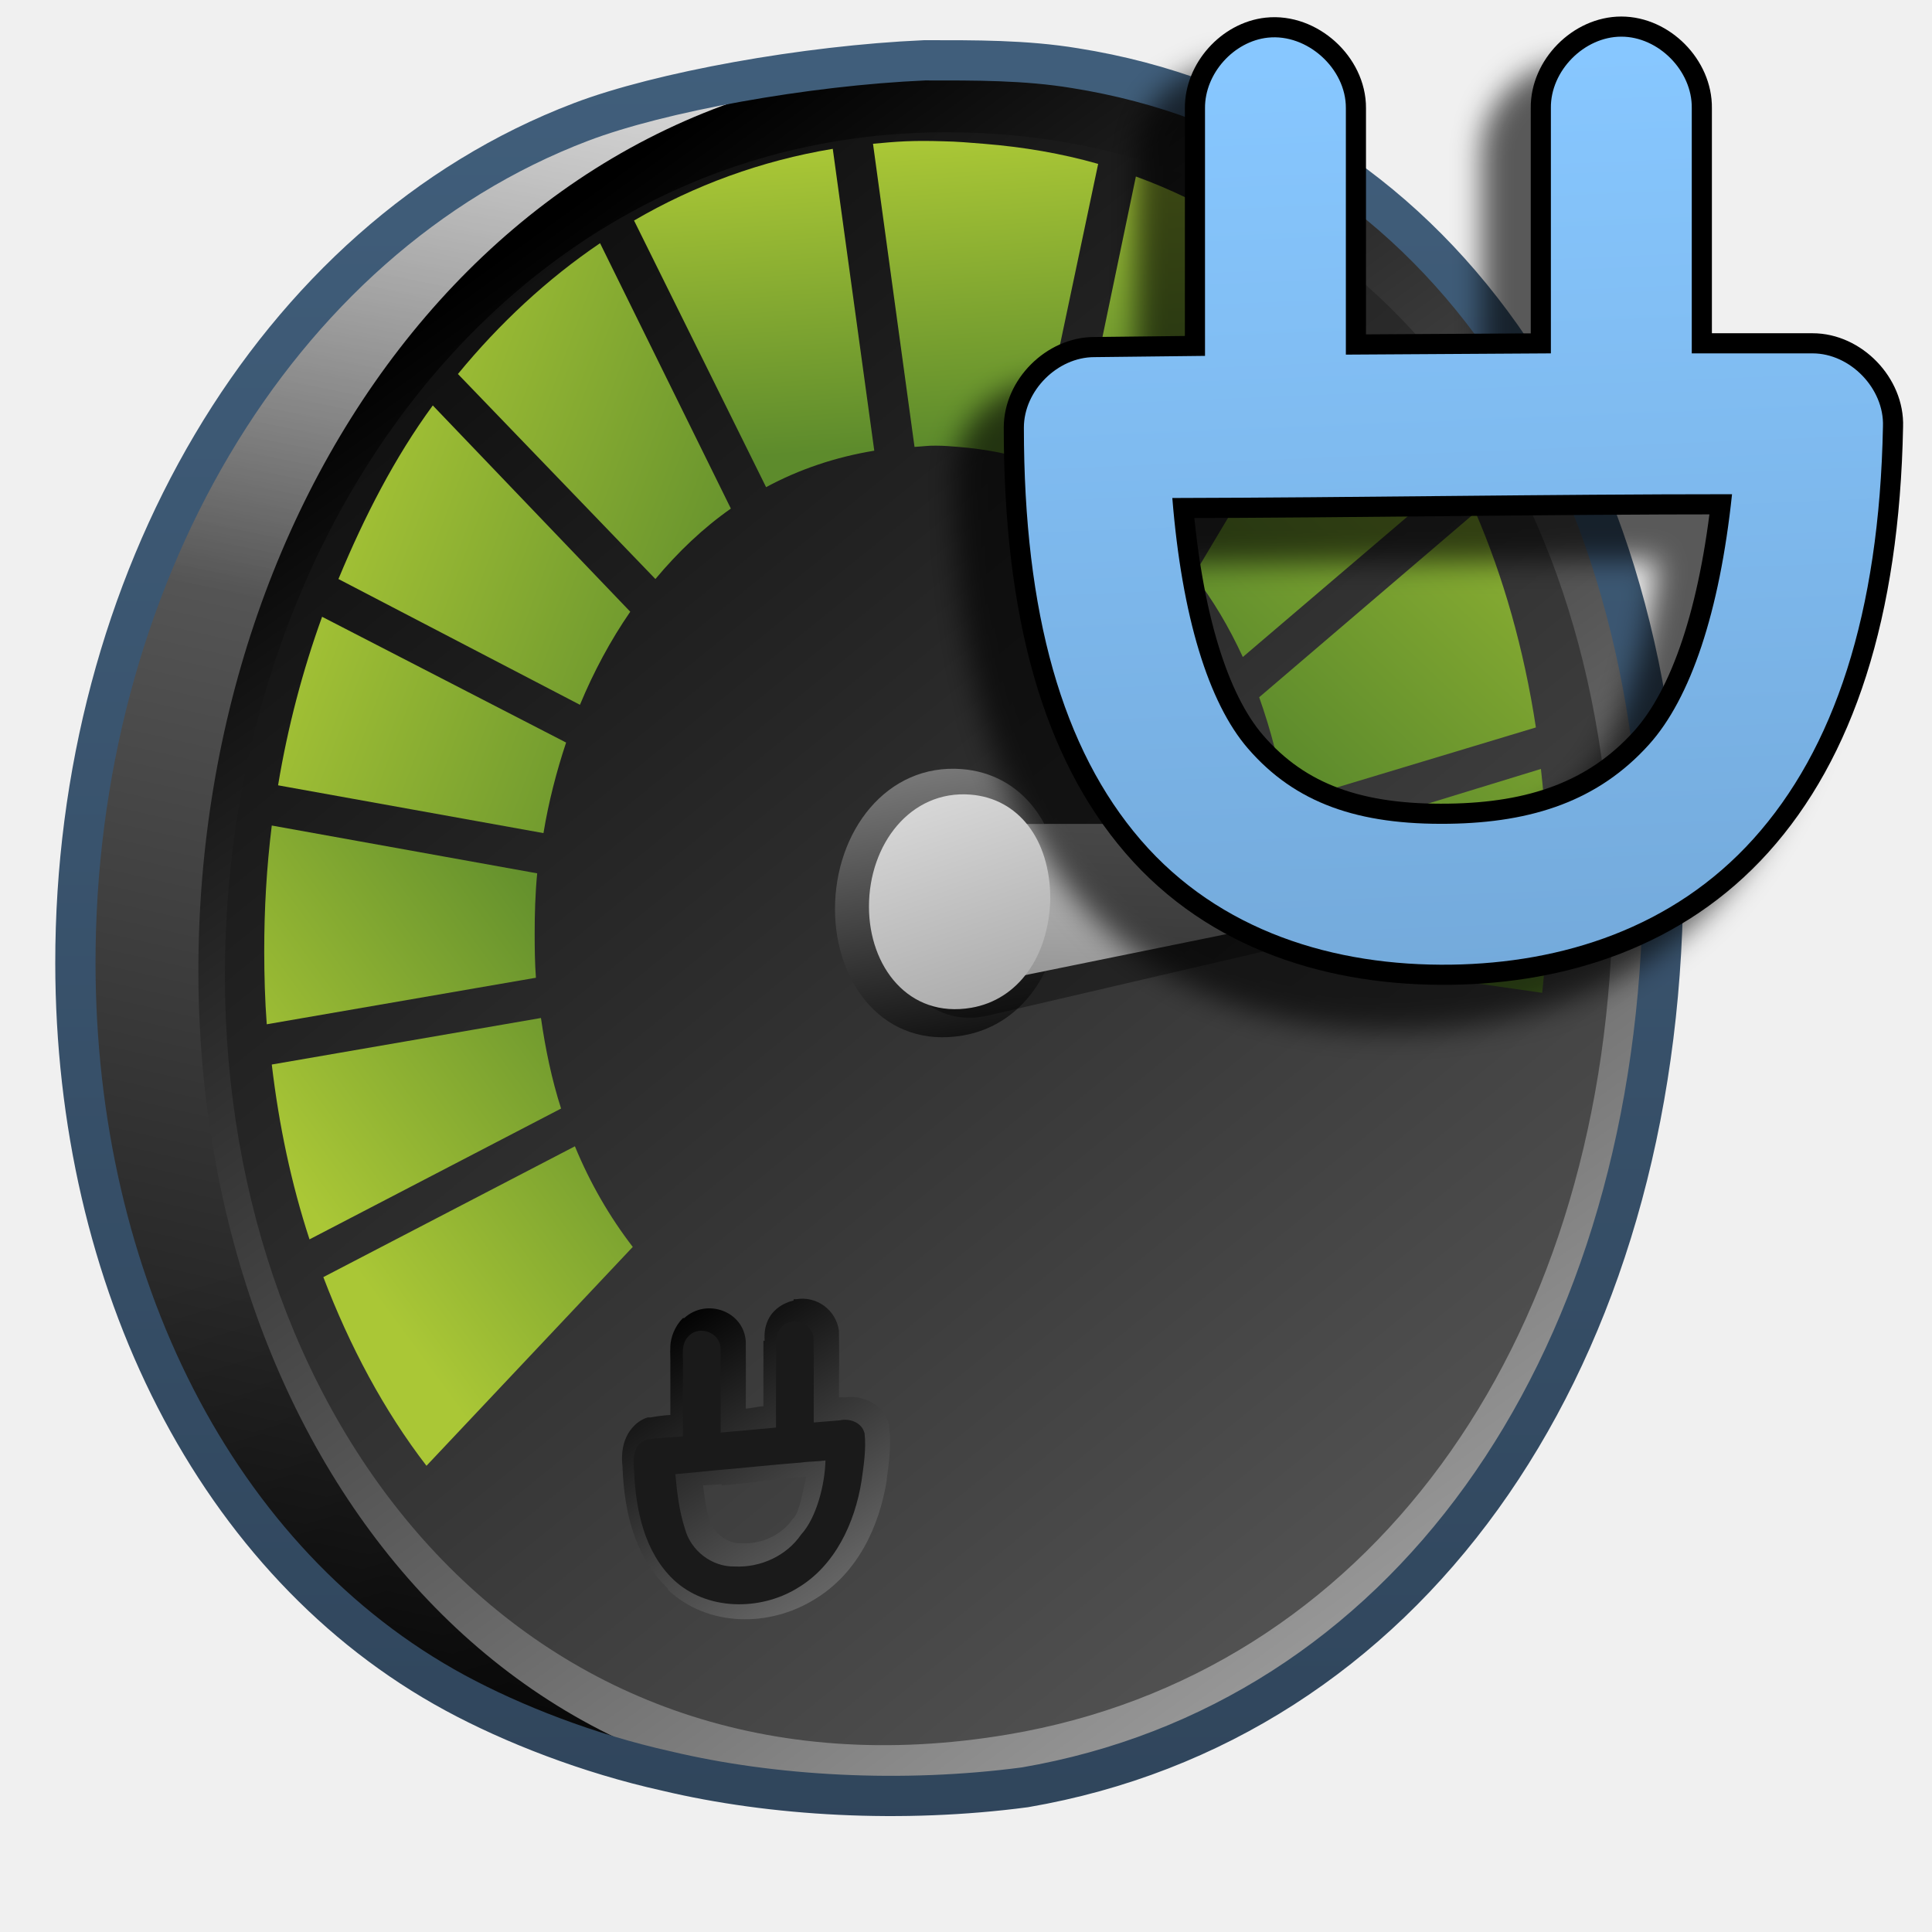
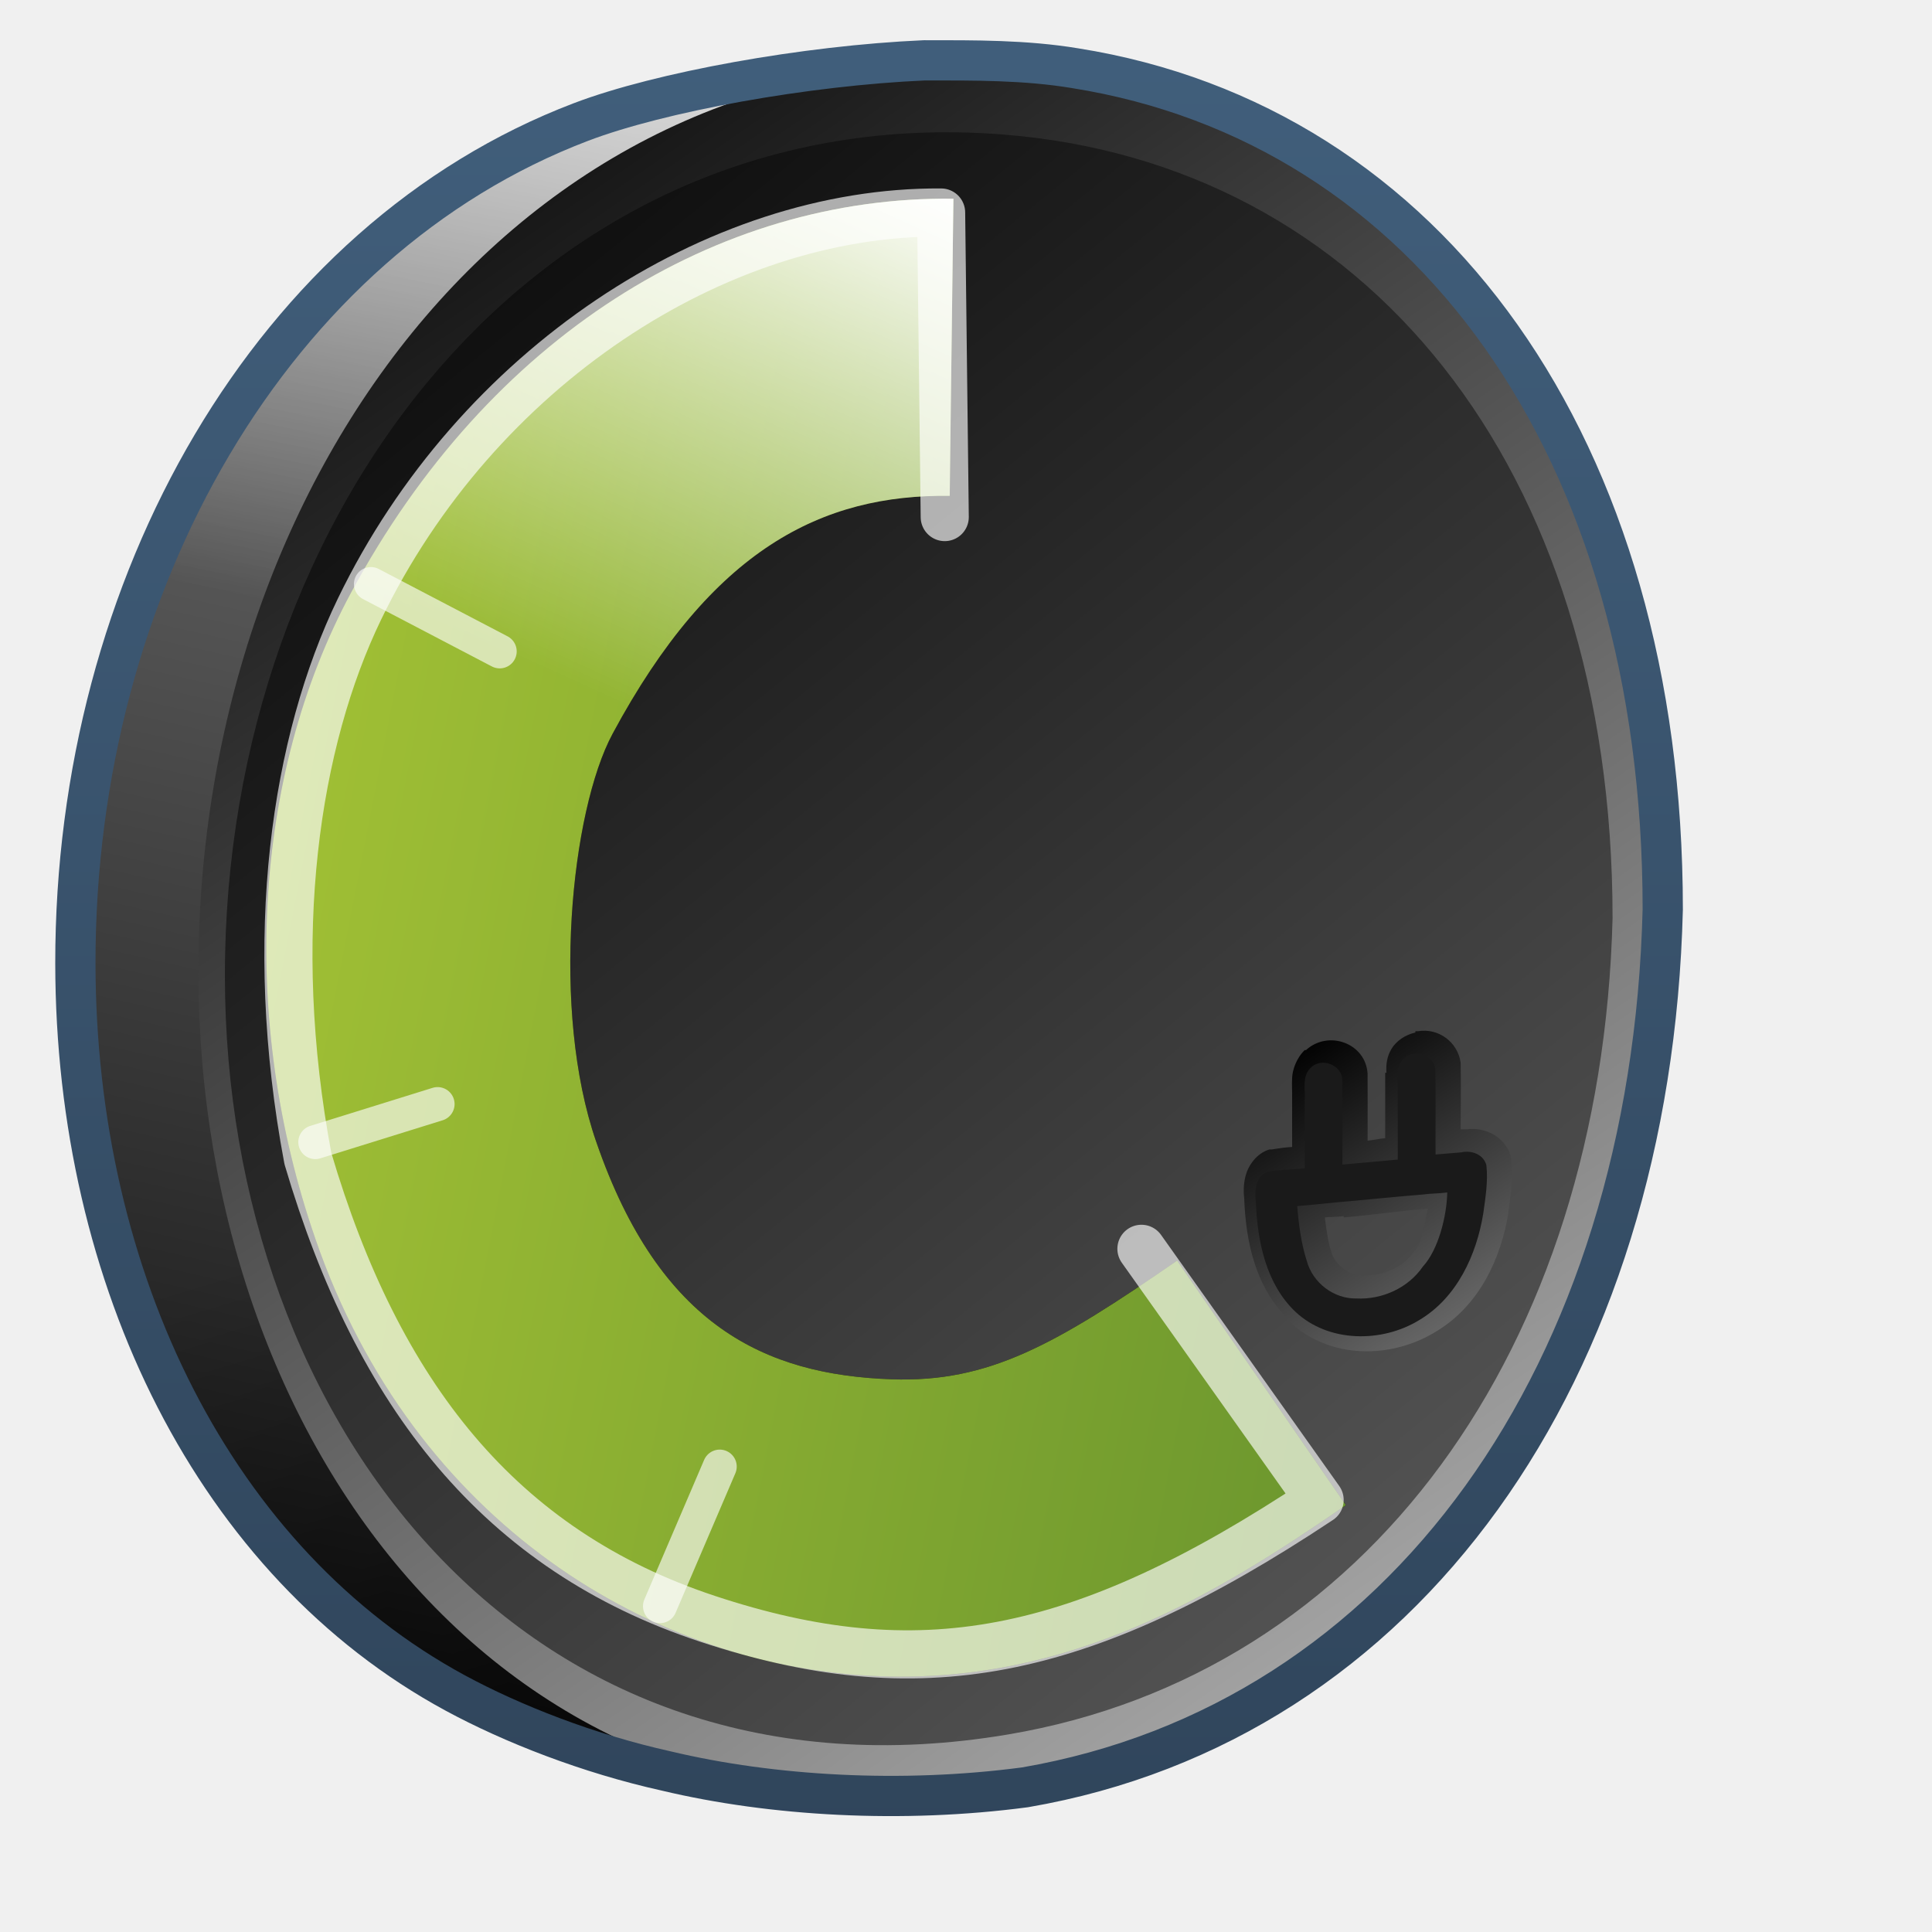
- <svg xmlns="http://www.w3.org/2000/svg" xmlns:xlink="http://www.w3.org/1999/xlink" width="128" height="128" id="svg17172" version="1.1">
+ <svg xmlns="http://www.w3.org/2000/svg" xmlns:xlink="http://www.w3.org/1999/xlink" width="136.533" height="136.533" id="svg17172" version="1.1">
  <defs id="defs17174">
-     <linearGradient id="linearGradient17136">
-       <stop style="stop-color:#87c7ff;stop-opacity:1;" offset="0" id="stop17138" />
-       <stop style="stop-color:#74aadb;stop-opacity:1;" offset="1" id="stop17140" />
-     </linearGradient>
    <linearGradient id="linearGradient13628-4-4">
      <stop style="stop-color:#aac736;stop-opacity:1;" offset="0" id="stop13630-3-0" />
      <stop style="stop-color:#5d8b2c;stop-opacity:1;" offset="1" id="stop13632-1-0" />
    </linearGradient>
-     <linearGradient xlink:href="#linearGradient13604-6-46" id="linearGradient19045" gradientUnits="userSpaceOnUse" gradientTransform="matrix(2.133799,0,0,2.133799,-1038.253,-1069.848)" x1="515.586" y1="952.83" x2="528.09" y2="990.234" />
-     <linearGradient id="linearGradient13604-6-46">
-       <stop id="stop13606-2-0" offset="0" style="stop-color:#ffffff;stop-opacity:1;" />
-       <stop id="stop13608-7-1" offset="1" style="stop-color:#000000;stop-opacity:1;" />
+     <linearGradient id="linearGradient5344-50-0">
+       <stop style="stop-color:#000000;stop-opacity:1;" offset="0" id="stop5346-2-3" />
+       <stop style="stop-color:#000000;stop-opacity:0;" offset="1" id="stop5348-5-05" />
    </linearGradient>
-     <linearGradient xlink:href="#linearGradient13604-6-46" id="linearGradient19048" gradientUnits="userSpaceOnUse" gradientTransform="matrix(-0.767568,2.398436,-2.398436,-0.767568,2770.277,484.8626)" x1="506.534" y1="958.873" x2="530.648" y2="952.201" />
-     <linearGradient xlink:href="#linearGradient13604-6-46" id="linearGradient19052" gradientUnits="userSpaceOnUse" gradientTransform="matrix(2.666667,0,0,2.666667,-1314.16,-1582.693)" x1="514.493" y1="950.518" x2="517.498" y2="967.018" />
-     <linearGradient xlink:href="#linearGradient13628-4-4" id="linearGradient19055" gradientUnits="userSpaceOnUse" gradientTransform="matrix(2.666667,0,0,2.666667,-194.1604,-1582.693)" x1="79.375" y1="968.609" x2="87.594" y2="962.583" />
-     <linearGradient xlink:href="#linearGradient13628-4-4" id="linearGradient19058" gradientUnits="userSpaceOnUse" gradientTransform="matrix(2.666667,0,0,2.666667,-1314.16,-1582.693)" x1="534.083" y1="948.591" x2="524.435" y2="958.725" />
-     <linearGradient xlink:href="#linearGradient13628-4-4" id="linearGradient19061" gradientUnits="userSpaceOnUse" gradientTransform="matrix(2.666667,0,0,2.666667,-194.1604,-1582.693)" x1="80.924" y1="950.971" x2="92.04" y2="955.123" />
-     <linearGradient xlink:href="#linearGradient13628-4-4" id="linearGradient19064" gradientUnits="userSpaceOnUse" gradientTransform="matrix(2.666667,0,0,2.666667,-194.1604,-1582.693)" x1="97.134" y1="943.563" x2="97.661" y2="951.063" />
-     <linearGradient xlink:href="#linearGradient13604-6-46" id="linearGradient19091" gradientUnits="userSpaceOnUse" gradientTransform="matrix(2.666667,0,0,2.666667,-462.0055,-1580.807)" x1="200.438" y1="989.05" x2="189.375" y2="972.425" />
-     <linearGradient xlink:href="#linearGradient9863-4-0" id="linearGradient19094" gradientUnits="userSpaceOnUse" gradientTransform="matrix(2.666667,0,0,2.666667,-760.6722,-1367.474)" x1="308.688" y1="907.003" x2="308.688" y2="859.373" />
+     <linearGradient xlink:href="#linearGradient5362-7-2" id="linearGradient6374" gradientUnits="userSpaceOnUse" gradientTransform="translate(4.5592641e-8,-7.6708983e-6)" x1="53.5" y1="992.52" x2="35.5" y2="1032.02" />
+     <linearGradient id="linearGradient5362-7-2">
+       <stop style="stop-color:#ffffff;stop-opacity:1;" offset="0" id="stop5364-61-7" />
+       <stop style="stop-color:#ffffff;stop-opacity:0;" offset="1" id="stop5366-8-2" />
+     </linearGradient>
+     <linearGradient xlink:href="#linearGradient13628-4-4" id="linearGradient6372" gradientUnits="userSpaceOnUse" gradientTransform="translate(4.5592641e-8,-7.6708983e-6)" x1="2.629" y1="1053.908" x2="120.99" y2="1077.06" />
+     <linearGradient xlink:href="#linearGradient5439-3-1" id="linearGradient19091" gradientUnits="userSpaceOnUse" gradientTransform="matrix(2.844444,0,0,2.844444,-448.8643,-1705.135)" x1="200.438" y1="989.05" x2="189.375" y2="972.425" />
+     <linearGradient id="linearGradient5439-3-1">
+       <stop style="stop-color:#ffffff;stop-opacity:1;" offset="0" id="stop5441-29-29" />
+       <stop style="stop-color:#000000;stop-opacity:1;" offset="1" id="stop5443-3-2" />
+     </linearGradient>
+     <linearGradient xlink:href="#linearGradient9863-4-0" id="linearGradient19094" gradientUnits="userSpaceOnUse" gradientTransform="matrix(2.844444,0,0,2.844444,-811.3837,-1458.639)" x1="308.688" y1="907.003" x2="308.688" y2="859.373" />
    <linearGradient id="linearGradient9863-4-0">
      <stop style="stop-color:#2f445a;stop-opacity:1;" offset="0" id="stop9865-0-7" />
      <stop style="stop-color:#415f7c;stop-opacity:1" offset="1" id="stop9867-6-7" />
    </linearGradient>
-     <linearGradient xlink:href="#linearGradient13604-6-46" id="linearGradient19097" gradientUnits="userSpaceOnUse" gradientTransform="matrix(2.736832,0,0,2.68443,-1349.614,-1598.265)" x1="585.324" y1="1057.644" x2="492.583" y2="945.614" />
-     <linearGradient xlink:href="#linearGradient5439-3-1" id="linearGradient19100" gradientUnits="userSpaceOnUse" gradientTransform="matrix(2.715029,0,0,2.714916,-1316.851,-1627.589)" x1="535.576" y1="1000.234" x2="496.846" y2="946.466" />
-     <linearGradient id="linearGradient5439-3-1">
-       <stop style="stop-color:#ffffff;stop-opacity:1;" offset="0" id="stop5441-29-29" />
-       <stop style="stop-color:#000000;stop-opacity:1;" offset="1" id="stop5443-3-2" />
-     </linearGradient>
-     <linearGradient xlink:href="#linearGradient5344-50-0" id="linearGradient19103" gradientUnits="userSpaceOnUse" gradientTransform="matrix(2.715029,0,0,2.714916,-1316.851,-1627.589)" x1="504.93" y1="992.245" x2="497.82" y2="968.646" />
-     <linearGradient id="linearGradient5344-50-0">
-       <stop style="stop-color:#000000;stop-opacity:1;" offset="0" id="stop5346-2-3" />
-       <stop style="stop-color:#000000;stop-opacity:0;" offset="1" id="stop5348-5-05" />
-     </linearGradient>
-     <linearGradient xlink:href="#linearGradient5362-7-2" id="linearGradient19106" gradientUnits="userSpaceOnUse" gradientTransform="matrix(2.715029,0,0,2.714916,-1316.851,-1627.589)" x1="502.979" y1="936.301" x2="499.436" y2="956.011" />
-     <linearGradient id="linearGradient5362-7-2">
-       <stop style="stop-color:#ffffff;stop-opacity:1;" offset="0" id="stop5364-61-7" />
-       <stop style="stop-color:#ffffff;stop-opacity:0;" offset="1" id="stop5366-8-2" />
-     </linearGradient>
-     <linearGradient xlink:href="#linearGradient13604-6-46" id="linearGradient19109" gradientUnits="userSpaceOnUse" gradientTransform="matrix(2.715029,0,0,2.714916,-1316.851,-1627.589)" x1="506.147" y1="891.091" x2="484.666" y2="986.185" />
-     <linearGradient xlink:href="#linearGradient17136" id="linearGradient66456-9" gradientUnits="userSpaceOnUse" gradientTransform="matrix(2.666667,0,0,2.666667,-1283.408,-586.2708)" x1="516.262" y1="567.966" x2="517.189" y2="590.682" />
-     <filter color-interpolation-filters="sRGB" id="filter21405-5">
-       <feGaussianBlur stdDeviation="0.348" id="feGaussianBlur21407-3" />
-     </filter>
+     <linearGradient xlink:href="#linearGradient5439-3-1" id="linearGradient19097" gradientUnits="userSpaceOnUse" gradientTransform="matrix(2.919287,0,0,2.863392,-1439.589,-1704.816)" x1="585.324" y1="1057.644" x2="492.583" y2="945.614" />
+     <linearGradient xlink:href="#linearGradient5439-3-1" id="linearGradient19100" gradientUnits="userSpaceOnUse" gradientTransform="matrix(2.896031,0,0,2.895911,-1404.641,-1736.094)" x1="535.576" y1="1000.234" x2="493.709" y2="939.685" />
+     <linearGradient xlink:href="#linearGradient5344-50-0" id="linearGradient19103" gradientUnits="userSpaceOnUse" gradientTransform="matrix(2.896031,0,0,2.895911,-1404.641,-1736.094)" x1="504.93" y1="992.245" x2="497.82" y2="968.646" />
+     <linearGradient xlink:href="#linearGradient5362-7-2" id="linearGradient19106" gradientUnits="userSpaceOnUse" gradientTransform="matrix(2.896031,0,0,2.895911,-1404.641,-1736.094)" x1="502.979" y1="936.301" x2="499.436" y2="956.011" />
+     <linearGradient xlink:href="#linearGradient5439-3-1" id="linearGradient19109" gradientUnits="userSpaceOnUse" gradientTransform="matrix(2.896031,0,0,2.895911,-1404.641,-1736.094)" x1="506.147" y1="891.091" x2="484.666" y2="986.185" />
  </defs>
-   <g id="layer1" transform="translate(0,-924.3622)">
-     <path id="path66386" d="m 101.51,984.371 c -0.76,29.85 -15.58,58.688 -41.051,58.857 -10.748,0.072 -22.628,-2.546 -30.31,-6.706 -15.877,-8.598 -25.1,-27.374 -25.118,-48.349 -0.021,-25.132 12.977,-47.93 33.449,-55.721 5.978,-2.275 17.687,-4.219 25.984,-4.133 21.628,0.221 37.046,24.682 37.046,56.053 z" style="fill:url(#linearGradient19109);fill-opacity:1;stroke:none;display:inline" />
-     <path style="fill:url(#linearGradient19106);fill-opacity:1;stroke:none;display:inline" d="M 54.241,986.815 7.736,968.464 c 4.547,-15.925 14.622,-29.062 28.663,-35.17 6.514,-2.833 16.881,-5.113 24.946,-4.496 50.857,-6.506 23.97,58.908 -7.103,58.017 z" id="path66388" />
-     <path style="fill:url(#linearGradient19103);fill-opacity:1;stroke:none;display:inline" d="m 61.42,1043.228 c -7.947,1.142 -19.007,-1.875 -25.378,-4.102 -15.686,-5.482 -26.216,-19.991 -29.724,-37.689 -0.845,-4.263 20.795,-1.033 34.47,0.654 32.237,-1.912 73.085,26.082 20.632,41.137 z" id="path66390" />
-     <path style="fill:url(#linearGradient19100);fill-opacity:1;stroke:none;display:inline" d="m 110.156,984.606 c -0.761,30.662 -17.146,53.866 -42.263,58.186 -33.583,5.776 -54.72,-22.071 -54.75,-54.041 -0.031,-33.259 22.08,-62.537 54.327,-60.003 25.394,1.995 42.686,23.634 42.686,55.858 z" id="path66392" />
-     <path style="fill:url(#linearGradient19097);fill-opacity:1;stroke:none;display:inline" d="m 106.837,985.189 c -0.721,28.501 -16.249,50.07 -40.052,54.086 -31.826,5.369 -51.857,-20.516 -51.885,-50.233 -0.03,-30.915 20.924,-58.131 51.485,-55.775 24.066,1.854 40.452,21.969 40.452,51.922 z" id="path66394" />
-     <path id="path66396" d="m 61.245,928.359 c -7.881,0.346 -17.52,2.093 -22.75,4.083 -20.473,7.792 -33.522,30.618 -33.5,55.75 0.019,20.974 9.29,39.735 25.167,48.333 3.781,2.047 8.817,4.022 13.991,5.17 7.026,1.674 15.632,2.157 23.759,1.08 25.117,-4.32 41.489,-27.505 42.25,-58.167 0,-30.639 -15.571,-52.016 -38.938,-55.729 -3.302,-0.546 -6.646,-0.521 -9.979,-0.521 z" style="fill:none;stroke:url(#linearGradient19094);stroke-width:2.667;stroke-linecap:round;stroke-linejoin:round;stroke-miterlimit:4;stroke-opacity:1;stroke-dasharray:none;stroke-dashoffset:0;display:inline" />
-     <path style="font-size:medium;font-style:normal;font-variant:normal;font-weight:normal;font-stretch:normal;text-indent:0;text-align:start;text-decoration:none;line-height:normal;letter-spacing:normal;word-spacing:normal;text-transform:none;direction:ltr;block-progression:tb;writing-mode:lr-tb;text-anchor:start;baseline-shift:baseline;color:#000000;fill:url(#linearGradient19091);fill-opacity:1;fill-rule:nonzero;stroke:none;stroke-width:0.929px;marker:none;visibility:visible;display:inline;overflow:visible;enable-background:accumulate;font-family:Bitstream Vera Sans;-inkscape-font-specification:Bitstream Vera Sans" d="m 52.578,1010.442 0,0.083 c -0.685,0.152 -1.275,0.568 -1.583,1.083 -0.297,0.497 -0.376,1.023 -0.333,1.583 l -0.083,0 0,4.333 c -0.391,0.035 -0.776,0.131 -1.167,0.165 7.5e-4,-1.431 0.011,-2.891 0,-4.333 l 0,-0.083 c -0.103,-2.039 -2.596,-2.942 -4.083,-1.583 l -0.083,0 c -0.564,0.553 -0.808,1.314 -0.833,1.833 -0.027,0.539 0.013,0.982 0,1.167 l 0,0.083 0,3.333 c -0.443,0.029 -0.832,0.077 -1.333,0.165 l -0.083,0 -0.083,0 c -0.878,0.264 -1.412,1.089 -1.583,1.75 -0.163,0.628 -0.129,1.149 -0.083,1.583 0.001,0.027 -10e-4,0.056 0,0.083 0.121,2.693 0.725,5.76 3,7.917 l 0,0.083 c 2.669,2.504 6.737,2.465 9.667,0.667 2.928,-1.736 4.351,-4.904 4.833,-7.917 l 0,-0.083 c 0.142,-1.024 0.307,-2.14 0.167,-3.417 l 0,-0.083 0,-0.083 c -0.186,-0.744 -0.749,-1.312 -1.333,-1.583 -0.506,-0.235 -1.057,-0.325 -1.583,-0.251 l -0.25,0 -0.167,0 c 0.003,-1.418 0.029,-2.889 0,-4.333 l 0,-0.083 c -0.2,-1.383 -1.481,-2.311 -2.833,-2.083 -0.059,0 -0.107,0 -0.167,0 z m 3.75,8.917 c 0.041,0 0.12,0 0.167,0 -0.016,0 -0.066,0.085 -0.083,0.083 0.027,0 0.062,0 0.083,0 0.047,0.776 -0.032,1.613 -0.167,2.583 -0.229,1.43 -0.835,2.738 -1.583,3.917 l 0,-0.165 c 0.983,-1.49 1.548,-3.34 1.583,-4.917 l 0.083,-1.417 -0.167,0 0.083,-0.083 z m -0.167,0.083 -1.25,0.165 c -0.152,0.027 -0.374,0.067 -0.667,0.083 -0.24,0 -0.497,0.048 -0.75,0.083 -0.056,0 -0.106,0 -0.167,0 -0.082,0 -0.167,0 -0.25,0 l 0,-0.083 1.333,-0.165 1.75,-0.083 z m -12.5,1.25 c 0.047,0 0.118,0 0.167,0 l 0.083,1.167 c 0.11,1.221 0.34,2.535 0.75,3.833 -0.547,-1.28 -0.938,-2.672 -1,-4.167 l 0,-0.083 c -0.032,-0.293 -0.027,-0.597 0,-0.75 z m 9.75,1.5 c -0.246,1.049 -0.429,2.311 -0.833,2.75 l -0.083,0.083 c -0.708,1.035 -2.043,1.648 -3.333,1.583 l -0.083,0 c -0.893,0.027 -1.85,-0.709 -2.083,-1.583 -0.218,-0.672 -0.318,-1.491 -0.417,-2.25 0.427,-0.04 0.822,-0.035 1.25,-0.083 l 0,0.083 c 1.885,-0.157 3.752,-0.438 5.583,-0.584 z m -8.667,3.583 c 0.254,0.859 0.766,1.601 1.417,2.167 -0.068,-0.056 -0.186,-0.027 -0.25,-0.083 -0.57,-0.54 -0.836,-1.341 -1.167,-2.083 z m 8.417,1.917 c -0.188,0.147 -0.295,0.378 -0.5,0.5 l 0,0.083 c -0.074,0.045 -0.174,0.04 -0.25,0.083 0.293,-0.155 0.485,-0.465 0.75,-0.667 z" id="path66398" />
-     <path style="font-size:medium;font-style:normal;font-variant:normal;font-weight:normal;font-stretch:normal;text-indent:0;text-align:start;text-decoration:none;line-height:normal;letter-spacing:normal;word-spacing:normal;text-transform:none;direction:ltr;block-progression:tb;writing-mode:lr-tb;text-anchor:start;baseline-shift:baseline;color:#000000;fill:#1a1a1a;fill-opacity:1;stroke:none;stroke-width:0.929px;marker:none;visibility:visible;display:inline;overflow:visible;enable-background:accumulate;font-family:Bitstream Vera Sans;-inkscape-font-specification:Bitstream Vera Sans" d="m 52.411,1011.942 c -0.719,0.115 -1.091,0.869 -1,1.541 0,1.82 0,3.639 0,5.459 -1.222,0.112 -2.444,0.221 -3.667,0.333 -0.005,-1.875 0.008,-3.75 -0.005,-5.625 -0.05,-0.982 -1.377,-1.498 -2.077,-0.807 -0.625,0.565 -0.36,1.452 -0.417,2.191 0,1.497 0,2.994 0,4.491 -0.801,0.083 -1.616,0.08 -2.408,0.221 -0.91,0.275 -0.908,1.337 -0.824,2.107 0.106,2.561 0.686,5.343 2.619,7.176 2.185,2.05 5.725,2.068 8.202,0.547 2.492,-1.477 3.799,-4.318 4.243,-7.086 0.145,-1.044 0.319,-2.115 0.203,-3.166 -0.182,-0.726 -0.987,-1.012 -1.658,-0.859 -0.57,0.048 -1.14,0.096 -1.71,0.141 -0.011,-1.887 0.021,-3.777 -0.016,-5.663 -0.098,-0.678 -0.817,-1.165 -1.483,-1.003 z m 0.667,14.084 c -0.974,1.424 -2.701,2.205 -4.41,2.12 -1.503,0.032 -2.901,-1.048 -3.287,-2.494 -0.381,-1.172 -0.527,-2.403 -0.637,-3.625 0.847,-0.077 1.704,-0.149 2.54,-0.243 1.945,-0.163 3.898,-0.38 5.836,-0.528 0.31,-0.059 1.087,-0.064 1.569,-0.133 -0.036,1.587 -0.593,3.798 -1.612,4.906 z" id="path66402" />
-     <path id="path66488" d="m 60.006,933.723 c -0.741,0.032 -1.439,0.096 -2.167,0.165 l 2.75,20.083 c 0.478,-0.027 0.928,-0.093 1.417,-0.083 0.511,0 0.978,0.04 1.5,0.083 1.783,0.144 3.473,0.472 5.083,1 l 4.167,-19.75 c -2.415,-0.691 -4.958,-1.123 -7.583,-1.333 -0.884,-0.072 -1.8,-0.152 -2.667,-0.165 -0.839,-0.027 -1.678,-0.035 -2.5,0 z m -4.833,0.5 c -4.744,0.788 -9.174,2.421 -13.167,4.75 l 0.083,0.165 8.667,17.5 c 2.197,-1.189 4.617,-1.997 7.167,-2.417 l -2.75,-20 z m 20.083,1.833 -4.167,20 c 2.264,1.084 4.363,2.515 6.167,4.333 l 10.083,-17 c -3.538,-3.207 -7.58,-5.691 -12.083,-7.333 z" style="fill:url(#linearGradient19064);fill-opacity:1;stroke:none;display:inline" />
-     <path id="path66490" d="m 39.756,940.474 c -3.498,2.367 -6.662,5.313 -9.417,8.667 l 13.083,13.583 c 1.492,-1.784 3.152,-3.372 5,-4.667 l -8.667,-17.583 z m -11.083,10.75 c -2.52,3.439 -4.543,7.382 -6.25,11.5 l 16,8.333 c 0.916,-2.209 2.034,-4.282 3.333,-6.167 l -13.083,-13.667 z m -7.333,14 c -1.287,3.559 -2.275,7.293 -2.917,11.167 l 17.583,3.167 c 0.342,-2.075 0.858,-4.068 1.5,-6 l -16.167,-8.333 z" style="fill:url(#linearGradient19061);fill-opacity:1;stroke:none;display:inline" />
-     <path id="path66492" d="m 89.34,945.307 -10.25,17.167 c 1.255,1.602 2.333,3.433 3.25,5.417 l 14.167,-12.083 c -1.985,-3.968 -4.325,-7.523 -7.167,-10.5 z m 8.417,13 -14.333,12.25 c 0.766,2.167 1.391,4.488 1.75,7 l 16.583,-5 c -0.79,-5.187 -2.156,-9.967 -4,-14.25 z m 4.333,17 -16.583,5.083 c 0.09,1.17 0.083,2.352 0.083,3.583 -0.03,1.266 -0.127,2.534 -0.25,3.75 l 16.833,2.417 c 0.225,-2.09 0.363,-4.237 0.417,-6.417 0,-2.919 -0.197,-5.702 -0.5,-8.417 z" style="fill:url(#linearGradient19058);fill-opacity:1;stroke:none;display:inline" />
-     <path id="path66494" d="m 18.006,979.057 c -0.339,2.738 -0.503,5.511 -0.5,8.333 0.002,1.616 0.047,3.246 0.167,4.833 l 17.833,-3.083 c -0.072,-0.969 -0.082,-1.931 -0.083,-2.917 -0.001,-1.345 0.041,-2.685 0.167,-4 l -17.583,-3.167 z m 17.833,12.75 -17.833,3.083 c 0.476,4.026 1.291,7.893 2.5,11.583 l 16.667,-8.667 c -0.615,-1.913 -1.037,-3.933 -1.333,-6 z m 2.25,8.5 -16.667,8.667 c 1.745,4.577 4.007,8.828 6.833,12.5 l 13.667,-14.5 c -1.529,-1.988 -2.825,-4.216 -3.833,-6.667 z" style="fill:url(#linearGradient19055);fill-opacity:1;stroke:none;display:inline" />
-     <path id="path66496" d="m 70.334,983.962 c -0.118,4.745 -2.653,8.336 -6.54,9.004 -5.197,0.894 -8.468,-3.415 -8.473,-8.363 -0.005,-5.147 3.417,-9.678 8.407,-9.286 3.93,0.309 6.606,3.658 6.606,8.644 z" style="fill:url(#linearGradient19052);fill-opacity:1;stroke:none;display:inline" />
-     <path style="fill:#000000;fill-opacity:0.37;stroke:none;display:inline" d="m 100.614,982.023 c -0.027,-1.823 -3.121,-1.842 -6.024,-1.826 l -31.31,0.173 c -3.509,8e-4 -4.713,4.102 -4.375,6.199 0.402,2.487 2.558,5.913 6.449,5.1 l 29.614,-6.893 c 2.818,-0.498 5.601,-1.014 5.645,-2.752 z" id="path66498" />
-     <path id="path66500" d="m 98.73,982.689 c 1.263,-0.125 2.002,-0.914 2.048,-1.871 0.046,-0.942 -0.617,-1.886 -2.265,-1.891 l -34.484,0.027 c -3.509,8e-4 -4.713,4.102 -4.375,6.199 0.402,2.487 2.558,4.997 6.449,4.183 z" style="fill:url(#linearGradient19048);stroke:none;display:inline" />
-     <path id="path66450" d="m 47.635,961.68 c -1.231,0 -2.267,1.05 -2.25,2.281 l 0,5.594 -4.094,0.031 0,-5.625 c 0.008,-1.312 -1.196,-2.39 -2.5,-2.25 l -0.25,0.031 -0.062,0.125 c -0.952,0.27 -1.693,1.081 -1.688,2.094 l 0,5.656 -2.25,0.031 c -1.22,10e-5 -2.25,1.03 -2.25,2.25 0,4.689 0.973,8.178 3.031,10.562 2.066,2.393 5.068,3.326 8.094,3.281 2.841,-0.042 5.764,-0.969 7.875,-3.312 2.106,-2.339 3.253,-5.818 3.344,-10.562 0.044,-1.248 -1.001,-2.313 -2.25,-2.312 l -2.5,0 0,-5.594 c 0.017,-1.231 -1.019,-2.281 -2.25,-2.281 z m 2.125,12.375 c -0.34,2.539 -0.98,4.45 -1.812,5.375 -1.153,1.28 -2.596,1.783 -4.594,1.812 -2.168,0.032 -3.546,-0.468 -4.625,-1.719 -0.78,-0.903 -1.379,-2.82 -1.656,-5.375 4.234,-0.012 8.471,-0.087 12.688,-0.094 z" style="font-size:medium;font-style:normal;font-variant:normal;font-weight:normal;font-stretch:normal;text-indent:0;text-align:start;text-decoration:none;line-height:normal;letter-spacing:normal;word-spacing:normal;text-transform:none;direction:ltr;block-progression:tb;writing-mode:lr-tb;text-anchor:start;baseline-shift:baseline;color:#000000;fill:#000000;fill-opacity:0.626;fill-rule:nonzero;stroke:none;stroke-width:1;marker:none;visibility:visible;display:inline;overflow:visible;filter:url(#filter21405-5);enable-background:accumulate;font-family:Bitstream Vera Sans;-inkscape-font-specification:Bitstream Vera Sans" transform="matrix(2.666667,0,0,2.666667,-22.8689,-1635.987)" />
-     <path style="fill:url(#linearGradient19045);fill-opacity:1;stroke:none;display:inline" d="m 69.584,983.924 c -0.094,3.797 -2.123,6.67 -5.233,7.205 -4.159,0.715 -6.776,-2.733 -6.78,-6.692 -0.005,-4.118 2.734,-7.744 6.727,-7.43 3.144,0.248 5.286,2.927 5.286,6.917 z" id="path66502" />
-     <path style="font-size:medium;font-style:normal;font-variant:normal;font-weight:normal;font-stretch:normal;text-indent:0;text-align:start;text-decoration:none;line-height:normal;letter-spacing:normal;word-spacing:normal;text-transform:none;direction:ltr;block-progression:tb;writing-mode:lr-tb;text-anchor:start;baseline-shift:baseline;color:#000000;fill:#ff0000;fill-opacity:1;stroke:#000000;stroke-width:2.667;stroke-miterlimit:4;stroke-dasharray:none;marker:none;visibility:visible;display:inline;overflow:visible;enable-background:accumulate;font-family:Bitstream Vera Sans;-inkscape-font-specification:Bitstream Vera Sans" d="m 84.002,926.856 c -2.272,0.245 -4.18,2.381 -4.167,4.667 l 0,16.417 -7.333,0.083 c -2.443,0 -4.666,2.223 -4.667,4.667 0,12.321 2.549,21.308 7.75,27.333 5.201,6.025 12.794,8.365 20.583,8.25 7.308,-0.107 14.665,-2.408 20,-8.333 5.335,-5.925 8.346,-14.883 8.583,-27.333 0.089,-2.498 -2.167,-4.835 -4.667,-4.833 l -8,0 0,-16.25 c 0.035,-2.466 -2.201,-4.733 -4.667,-4.733 -2.466,0 -4.702,2.268 -4.667,4.733 l 0,16.25 -13.583,0.083 0,-16.333 c 0.016,-2.619 -2.562,-4.947 -5.167,-4.667 z m 30.75,30.25 c -0.827,7.817 -2.748,13.527 -5.5,16.583 -3.343,3.713 -7.701,5.168 -13.25,5.25 -6.004,0.088 -10.187,-1.355 -13.333,-5 -2.6,-3.011 -4.365,-8.722 -5,-16.583 12.359,-0.027 24.75,-0.251 37.083,-0.251 z" id="path66452" />
-     <path id="path66454" d="m 84.002,926.856 c -2.272,0.245 -4.18,2.381 -4.167,4.667 l 0,16.417 -7.333,0.083 c -2.443,0 -4.666,2.223 -4.667,4.667 0,12.321 2.549,21.308 7.75,27.333 5.201,6.025 12.794,8.365 20.583,8.25 7.308,-0.107 14.665,-2.408 20,-8.333 5.335,-5.925 8.346,-14.883 8.583,-27.333 0.089,-2.498 -2.167,-4.835 -4.667,-4.833 l -8,0 0,-16.25 c 0.035,-2.466 -2.201,-4.733 -4.667,-4.733 -2.466,0 -4.702,2.268 -4.667,4.733 l 0,16.25 -13.583,0.083 0,-16.333 c 0.016,-2.619 -2.562,-4.947 -5.167,-4.667 z m 30.75,30.25 c -0.827,7.817 -2.748,13.527 -5.5,16.583 -3.343,3.713 -7.701,5.168 -13.25,5.25 -6.004,0.088 -10.187,-1.355 -13.333,-5 -2.6,-3.011 -4.365,-8.722 -5,-16.583 12.359,-0.027 24.75,-0.251 37.083,-0.251 z" style="font-size:medium;font-style:normal;font-variant:normal;font-weight:normal;font-stretch:normal;text-indent:0;text-align:start;text-decoration:none;line-height:normal;letter-spacing:normal;word-spacing:normal;text-transform:none;direction:ltr;block-progression:tb;writing-mode:lr-tb;text-anchor:start;baseline-shift:baseline;color:#000000;fill:url(#linearGradient66456-9);fill-opacity:1;stroke:none;stroke-width:0.5;marker:none;visibility:visible;display:inline;overflow:visible;enable-background:accumulate;font-family:Bitstream Vera Sans;-inkscape-font-specification:Bitstream Vera Sans" />
+   <g id="layer1" transform="translate(0,-985.9863)">
+     <path id="path66386" d="m 108.278,1049.996 c -0.811,31.84 -16.618,62.601 -43.787,62.781 -11.465,0.077 -24.137,-2.716 -32.331,-7.154 -16.935,-9.171 -26.773,-29.199 -26.793,-51.572 -0.023,-26.808 13.842,-51.125 35.679,-59.436 6.376,-2.427 18.866,-4.5 27.716,-4.409 23.07,0.236 39.516,26.327 39.516,59.79 z" style="display:inline;fill:url(#linearGradient19109);fill-opacity:1;stroke:none;stroke-width:1.067" />
+     <path style="display:inline;fill:url(#linearGradient19106);fill-opacity:1;stroke:none;stroke-width:1.067" d="M 57.857,1052.603 8.252,1033.028 c 4.85,-16.986 15.597,-31 30.574,-37.514 6.948,-3.022 18.006,-5.454 26.609,-4.796 54.248,-6.94 25.568,62.835 -7.577,61.885 z" id="path66388" />
+     <path style="display:inline;fill:url(#linearGradient19103);fill-opacity:1;stroke:none;stroke-width:1.067" d="m 65.514,1112.776 c -8.476,1.218 -20.275,-2 -27.07,-4.375 -16.732,-5.848 -27.964,-21.324 -31.705,-40.202 -0.901,-4.548 22.182,-1.102 36.768,0.698 34.386,-2.039 77.958,27.821 22.007,43.879 z" id="path66390" />
+     <path style="display:inline;fill:url(#linearGradient19100);fill-opacity:1;stroke:none;stroke-width:1.067" d="m 117.5,1050.246 c -0.811,32.706 -18.289,57.458 -45.08,62.065 -35.822,6.161 -58.368,-23.543 -58.4,-57.643 -0.033,-35.477 23.552,-66.706 57.949,-64.003 27.087,2.128 45.531,25.21 45.531,59.582 z" id="path66392" />
+     <path style="display:inline;fill:url(#linearGradient19097);fill-opacity:1;stroke:none;stroke-width:1.067" d="m 113.959,1050.869 c -0.769,30.401 -17.332,53.408 -42.722,57.691 -33.948,5.727 -55.314,-21.884 -55.344,-53.581 -0.032,-32.977 22.319,-62.006 54.917,-59.493 25.67,1.978 43.149,23.433 43.149,55.383 z" id="path66394" />
+     <path id="path66396" d="m 65.328,990.25 c -8.407,0.369 -18.688,2.232 -24.267,4.356 C 19.223,1002.917 5.304,1027.264 5.327,1054.072 c 0.02,22.373 9.909,42.384 26.844,51.556 4.033,2.184 9.405,4.29 14.924,5.515 7.495,1.785 16.674,2.301 25.343,1.152 26.792,-4.608 44.255,-29.339 45.067,-62.045 0,-32.681 -16.609,-55.484 -41.533,-59.444 -3.522,-0.583 -7.089,-0.556 -10.644,-0.556 z" style="display:inline;fill:none;stroke:url(#linearGradient19094);stroke-width:2.844;stroke-linecap:round;stroke-linejoin:round;stroke-miterlimit:4;stroke-dasharray:none;stroke-dashoffset:0;stroke-opacity:1" />
+     <path style="color:#000000;font-style:normal;font-variant:normal;font-weight:normal;font-stretch:normal;font-size:medium;line-height:normal;font-family:'Bitstream Vera Sans';-inkscape-font-specification:'Bitstream Vera Sans';text-indent:0;text-align:start;text-decoration:none;text-decoration-line:none;letter-spacing:normal;word-spacing:normal;text-transform:none;writing-mode:lr-tb;direction:ltr;baseline-shift:baseline;text-anchor:start;display:inline;overflow:visible;visibility:visible;fill:url(#linearGradient19091);fill-opacity:1;fill-rule:nonzero;stroke:none;stroke-width:0.99px;marker:none;enable-background:accumulate" d="m 100.025,1058.865 v 0.089 c -0.73,0.162 -1.36,0.606 -1.689,1.155 -0.317,0.53 -0.401,1.091 -0.356,1.689 h -0.089 v 4.622 c -0.417,0.037 -0.828,0.139 -1.244,0.176 8e-4,-1.527 0.011,-3.084 0,-4.622 v -0.089 c -0.11,-2.175 -2.769,-3.139 -4.356,-1.689 h -0.089 c -0.602,0.589 -0.862,1.402 -0.889,1.956 -0.028,0.575 0.014,1.048 0,1.244 v 0.089 3.556 c -0.472,0.031 -0.888,0.082 -1.422,0.176 h -0.089 -0.089 c -0.937,0.282 -1.506,1.161 -1.689,1.867 -0.174,0.67 -0.138,1.225 -0.089,1.689 0.001,0.029 -0.001,0.06 0,0.089 0.129,2.872 0.773,6.144 3.2,8.445 v 0.089 c 2.847,2.671 7.186,2.629 10.311,0.711 3.123,-1.851 4.641,-5.231 5.156,-8.445 v -0.089 c 0.151,-1.092 0.328,-2.283 0.178,-3.644 v -0.089 -0.089 c -0.199,-0.793 -0.799,-1.399 -1.422,-1.689 -0.54,-0.25 -1.128,-0.347 -1.689,-0.267 h -0.267 -0.178 c 0.003,-1.513 0.03,-3.082 0,-4.622 v -0.089 c -0.213,-1.475 -1.58,-2.465 -3.022,-2.222 -0.064,0 -0.114,0 -0.178,0 z m 4,9.511 c 0.043,0 0.128,0 0.178,0 -0.017,0 -0.071,0.091 -0.089,0.089 0.029,0 0.066,0 0.089,0 0.05,0.828 -0.035,1.721 -0.178,2.756 -0.244,1.525 -0.891,2.92 -1.689,4.178 v -0.176 c 1.049,-1.589 1.651,-3.563 1.689,-5.244 l 0.089,-1.511 h -0.178 l 0.089,-0.089 z m -0.178,0.089 -1.333,0.176 c -0.162,0.029 -0.398,0.072 -0.711,0.089 -0.256,0 -0.531,0.051 -0.8,0.088 -0.059,0 -0.113,0 -0.178,0 -0.088,0 -0.179,0 -0.267,0 v -0.088 l 1.422,-0.176 1.867,-0.089 z m -13.333,1.334 c 0.05,0 0.126,0 0.178,0 l 0.089,1.244 c 0.117,1.302 0.362,2.704 0.8,4.089 -0.583,-1.365 -1,-2.85 -1.067,-4.444 v -0.089 c -0.034,-0.312 -0.028,-0.636 0,-0.8 z m 10.4,1.6 c -0.262,1.119 -0.458,2.465 -0.889,2.933 l -0.089,0.089 c -0.756,1.104 -2.179,1.758 -3.556,1.689 h -0.089 c -0.953,0.029 -1.973,-0.756 -2.222,-1.689 -0.233,-0.717 -0.339,-1.59 -0.444,-2.4 0.456,-0.043 0.877,-0.037 1.333,-0.088 v 0.088 c 2.011,-0.168 4.002,-0.468 5.956,-0.622 z m -9.244,3.822 c 0.271,0.917 0.817,1.707 1.511,2.311 -0.072,-0.06 -0.198,-0.029 -0.267,-0.089 -0.608,-0.576 -0.892,-1.43 -1.244,-2.222 z m 8.978,2.045 c -0.201,0.156 -0.314,0.403 -0.533,0.533 v 0.089 c -0.079,0.048 -0.185,0.043 -0.267,0.089 0.312,-0.165 0.517,-0.496 0.8,-0.711 z" id="path66398" />
+     <path style="color:#000000;font-style:normal;font-variant:normal;font-weight:normal;font-stretch:normal;font-size:medium;line-height:normal;font-family:'Bitstream Vera Sans';-inkscape-font-specification:'Bitstream Vera Sans';text-indent:0;text-align:start;text-decoration:none;text-decoration-line:none;letter-spacing:normal;word-spacing:normal;text-transform:none;writing-mode:lr-tb;direction:ltr;baseline-shift:baseline;text-anchor:start;display:inline;overflow:visible;visibility:visible;fill:#1a1a1a;fill-opacity:1;stroke:none;stroke-width:0.99px;marker:none;enable-background:accumulate" d="m 99.847,1060.465 c -0.767,0.122 -1.164,0.926 -1.067,1.643 0,1.941 0,3.882 0,5.823 -1.304,0.119 -2.607,0.236 -3.911,0.356 -0.005,-2 0.009,-4 -0.005,-6 -0.053,-1.047 -1.469,-1.598 -2.215,-0.861 -0.667,0.603 -0.384,1.549 -0.445,2.337 0,1.597 0,3.193 0,4.79 -0.855,0.088 -1.724,0.085 -2.568,0.236 -0.971,0.293 -0.968,1.427 -0.879,2.248 0.113,2.732 0.732,5.699 2.793,7.654 2.331,2.187 6.106,2.205 8.749,0.583 2.659,-1.575 4.053,-4.606 4.526,-7.559 0.154,-1.113 0.34,-2.256 0.217,-3.377 -0.194,-0.774 -1.053,-1.08 -1.769,-0.916 -0.608,0.051 -1.216,0.102 -1.824,0.151 -0.011,-2.013 0.023,-4.029 -0.017,-6.041 -0.105,-0.723 -0.872,-1.242 -1.582,-1.07 z m 0.711,15.022 c -1.039,1.519 -2.882,2.352 -4.704,2.261 -1.603,0.034 -3.095,-1.118 -3.506,-2.661 -0.406,-1.25 -0.562,-2.563 -0.679,-3.867 0.904,-0.082 1.818,-0.159 2.709,-0.259 2.075,-0.173 4.157,-0.405 6.225,-0.563 0.331,-0.063 1.16,-0.068 1.674,-0.142 -0.038,1.693 -0.632,4.051 -1.72,5.233 z" id="path66402" />
+     <path style="color:#000000;font-style:normal;font-variant:normal;font-weight:normal;font-stretch:normal;font-size:medium;line-height:normal;font-family:sans-serif;font-variant-ligatures:normal;font-variant-position:normal;font-variant-caps:normal;font-variant-numeric:normal;font-variant-alternates:normal;font-feature-settings:normal;text-indent:0;text-align:start;text-decoration:none;text-decoration-line:none;text-decoration-style:solid;text-decoration-color:#000000;letter-spacing:normal;word-spacing:normal;text-transform:none;writing-mode:lr-tb;direction:ltr;text-orientation:mixed;dominant-baseline:auto;baseline-shift:baseline;text-anchor:start;white-space:normal;shape-padding:0;clip-rule:nonzero;display:inline;overflow:visible;visibility:visible;opacity:1;isolation:auto;mix-blend-mode:normal;color-interpolation:sRGB;color-interpolation-filters:linearRGB;solid-color:#000000;solid-opacity:1;vector-effect:none;fill:#000000;fill-opacity:1;fill-rule:nonzero;stroke:none;stroke-width:2.5;stroke-linecap:round;stroke-linejoin:round;stroke-miterlimit:4;stroke-dasharray:none;stroke-dashoffset:0;stroke-opacity:1;color-rendering:auto;image-rendering:auto;shape-rendering:auto;text-rendering:auto;enable-background:accumulate" d="m 67.377,1000.029 c -16.69,-0.207 -32.835,9.733 -42.584,27.869 -6.96,12.948 -7.893,30.081 -2.504,45.637 6.92e-4,0 0.001,0 0.002,0.01 6.92,20.065 23.888,30.326 39.947,30.9 13.4,0.48 23.655,-5.728 32.875,-12.09 l -11.926,-17.283 c -8.604,5.937 -13.296,8.634 -20.199,8.387 -8.877,-0.318 -16.36,-3.75 -20.846,-16.764 l -0.004,-0.01 -0.004,-0.01 c -3.223,-9.296 -1.786,-23.358 1.156,-28.832 7.028,-13.075 14.805,-16.926 23.826,-16.814 z" id="path4684" />
+     <path id="path6368" d="m 67.377,1000.029 c -16.69,-0.207 -32.835,9.733 -42.584,27.869 -6.96,12.948 -7.893,30.081 -2.504,45.637 6.9e-4,0 0.001,0 0.002,0.01 6.92,20.065 23.888,30.326 39.947,30.9 13.4,0.48 23.655,-5.728 32.875,-12.09 l -11.926,-17.283 c -8.604,5.937 -13.296,8.634 -20.199,8.387 -8.877,-0.318 -16.36,-3.75 -20.846,-16.764 l -0.004,-0.01 -0.004,-0.01 c -3.223,-9.296 -1.786,-23.358 1.156,-28.832 7.028,-13.075 14.805,-16.926 23.826,-16.814 z" style="color:#000000;font-style:normal;font-variant:normal;font-weight:normal;font-stretch:normal;font-size:medium;line-height:normal;font-family:sans-serif;font-variant-ligatures:normal;font-variant-position:normal;font-variant-caps:normal;font-variant-numeric:normal;font-variant-alternates:normal;font-feature-settings:normal;text-indent:0;text-align:start;text-decoration:none;text-decoration-line:none;text-decoration-style:solid;text-decoration-color:#000000;letter-spacing:normal;word-spacing:normal;text-transform:none;writing-mode:lr-tb;direction:ltr;text-orientation:mixed;dominant-baseline:auto;baseline-shift:baseline;text-anchor:start;white-space:normal;shape-padding:0;clip-rule:nonzero;display:inline;overflow:visible;visibility:visible;opacity:1;isolation:auto;mix-blend-mode:normal;color-interpolation:sRGB;color-interpolation-filters:linearRGB;solid-color:#000000;solid-opacity:1;vector-effect:none;fill:url(#linearGradient6372);fill-opacity:1;fill-rule:nonzero;stroke:none;stroke-width:21;stroke-linecap:butt;stroke-linejoin:miter;stroke-miterlimit:4;stroke-dasharray:none;stroke-dashoffset:0;stroke-opacity:1;color-rendering:auto;image-rendering:auto;shape-rendering:auto;text-rendering:auto;enable-background:accumulate" />
+     <path id="path6370" d="m 67.377,1000.029 c -16.69,-0.207 -32.835,9.733 -42.584,27.869 -3.471,6.457 -5.442,13.955 -5.879,21.779 l 21.516,0.783 c 0.351,-5.217 1.424,-9.945 2.861,-12.619 7.028,-13.075 14.805,-16.926 23.826,-16.814 z" style="color:#000000;font-style:normal;font-variant:normal;font-weight:normal;font-stretch:normal;font-size:medium;line-height:normal;font-family:sans-serif;font-variant-ligatures:normal;font-variant-position:normal;font-variant-caps:normal;font-variant-numeric:normal;font-variant-alternates:normal;font-feature-settings:normal;text-indent:0;text-align:start;text-decoration:none;text-decoration-line:none;text-decoration-style:solid;text-decoration-color:#000000;letter-spacing:normal;word-spacing:normal;text-transform:none;writing-mode:lr-tb;direction:ltr;text-orientation:mixed;dominant-baseline:auto;baseline-shift:baseline;text-anchor:start;white-space:normal;shape-padding:0;clip-rule:nonzero;display:inline;overflow:visible;visibility:visible;opacity:1;isolation:auto;mix-blend-mode:normal;color-interpolation:sRGB;color-interpolation-filters:linearRGB;solid-color:#000000;solid-opacity:1;vector-effect:none;fill:url(#linearGradient6374);fill-opacity:1;fill-rule:nonzero;stroke:none;stroke-width:21;stroke-linecap:butt;stroke-linejoin:miter;stroke-miterlimit:4;stroke-dasharray:none;stroke-dashoffset:0;stroke-opacity:1;color-rendering:auto;image-rendering:auto;shape-rendering:auto;text-rendering:auto;enable-background:accumulate" />
+     <path style="display:inline;fill:none;stroke:#ffffff;stroke-width:2.4;stroke-linecap:round;stroke-linejoin:round;stroke-miterlimit:4;stroke-dasharray:none;stroke-opacity:0.628" d="m 46.639,1099.494 4.225,-9.866" id="path4707" />
+     <path id="path4718" d="m 26.211,1027.259 9.104,4.761" style="display:inline;fill:none;stroke:#ffffff;stroke-width:2.4;stroke-linecap:round;stroke-linejoin:miter;stroke-miterlimit:4;stroke-dasharray:none;stroke-opacity:0.628" />
+     <path style="display:inline;fill:none;stroke:#ffffff;stroke-width:2.4;stroke-linecap:round;stroke-linejoin:miter;stroke-miterlimit:4;stroke-dasharray:none;stroke-opacity:0.628" d="m 22.281,1066.699 8.644,-2.689" id="path4748" />
+     <path style="display:inline;fill:none;stroke:#ffffff;stroke-width:3.4;stroke-linecap:round;stroke-linejoin:round;stroke-miterlimit:4;stroke-dasharray:none;stroke-opacity:0.65" d="m 66.764,1022.528 -0.256,-21.524 c -15.888,-0.115 -32.866,10.992 -41.099,28.016 -4.522,9.35 -6.612,23.11 -3.649,38.845 4.935,16.721 13.589,27.678 28.235,32.519 14.831,4.902 26.24,2.914 43.262,-8.399 l -12.593,-17.746" id="path4722" />
  </g>
</svg>
